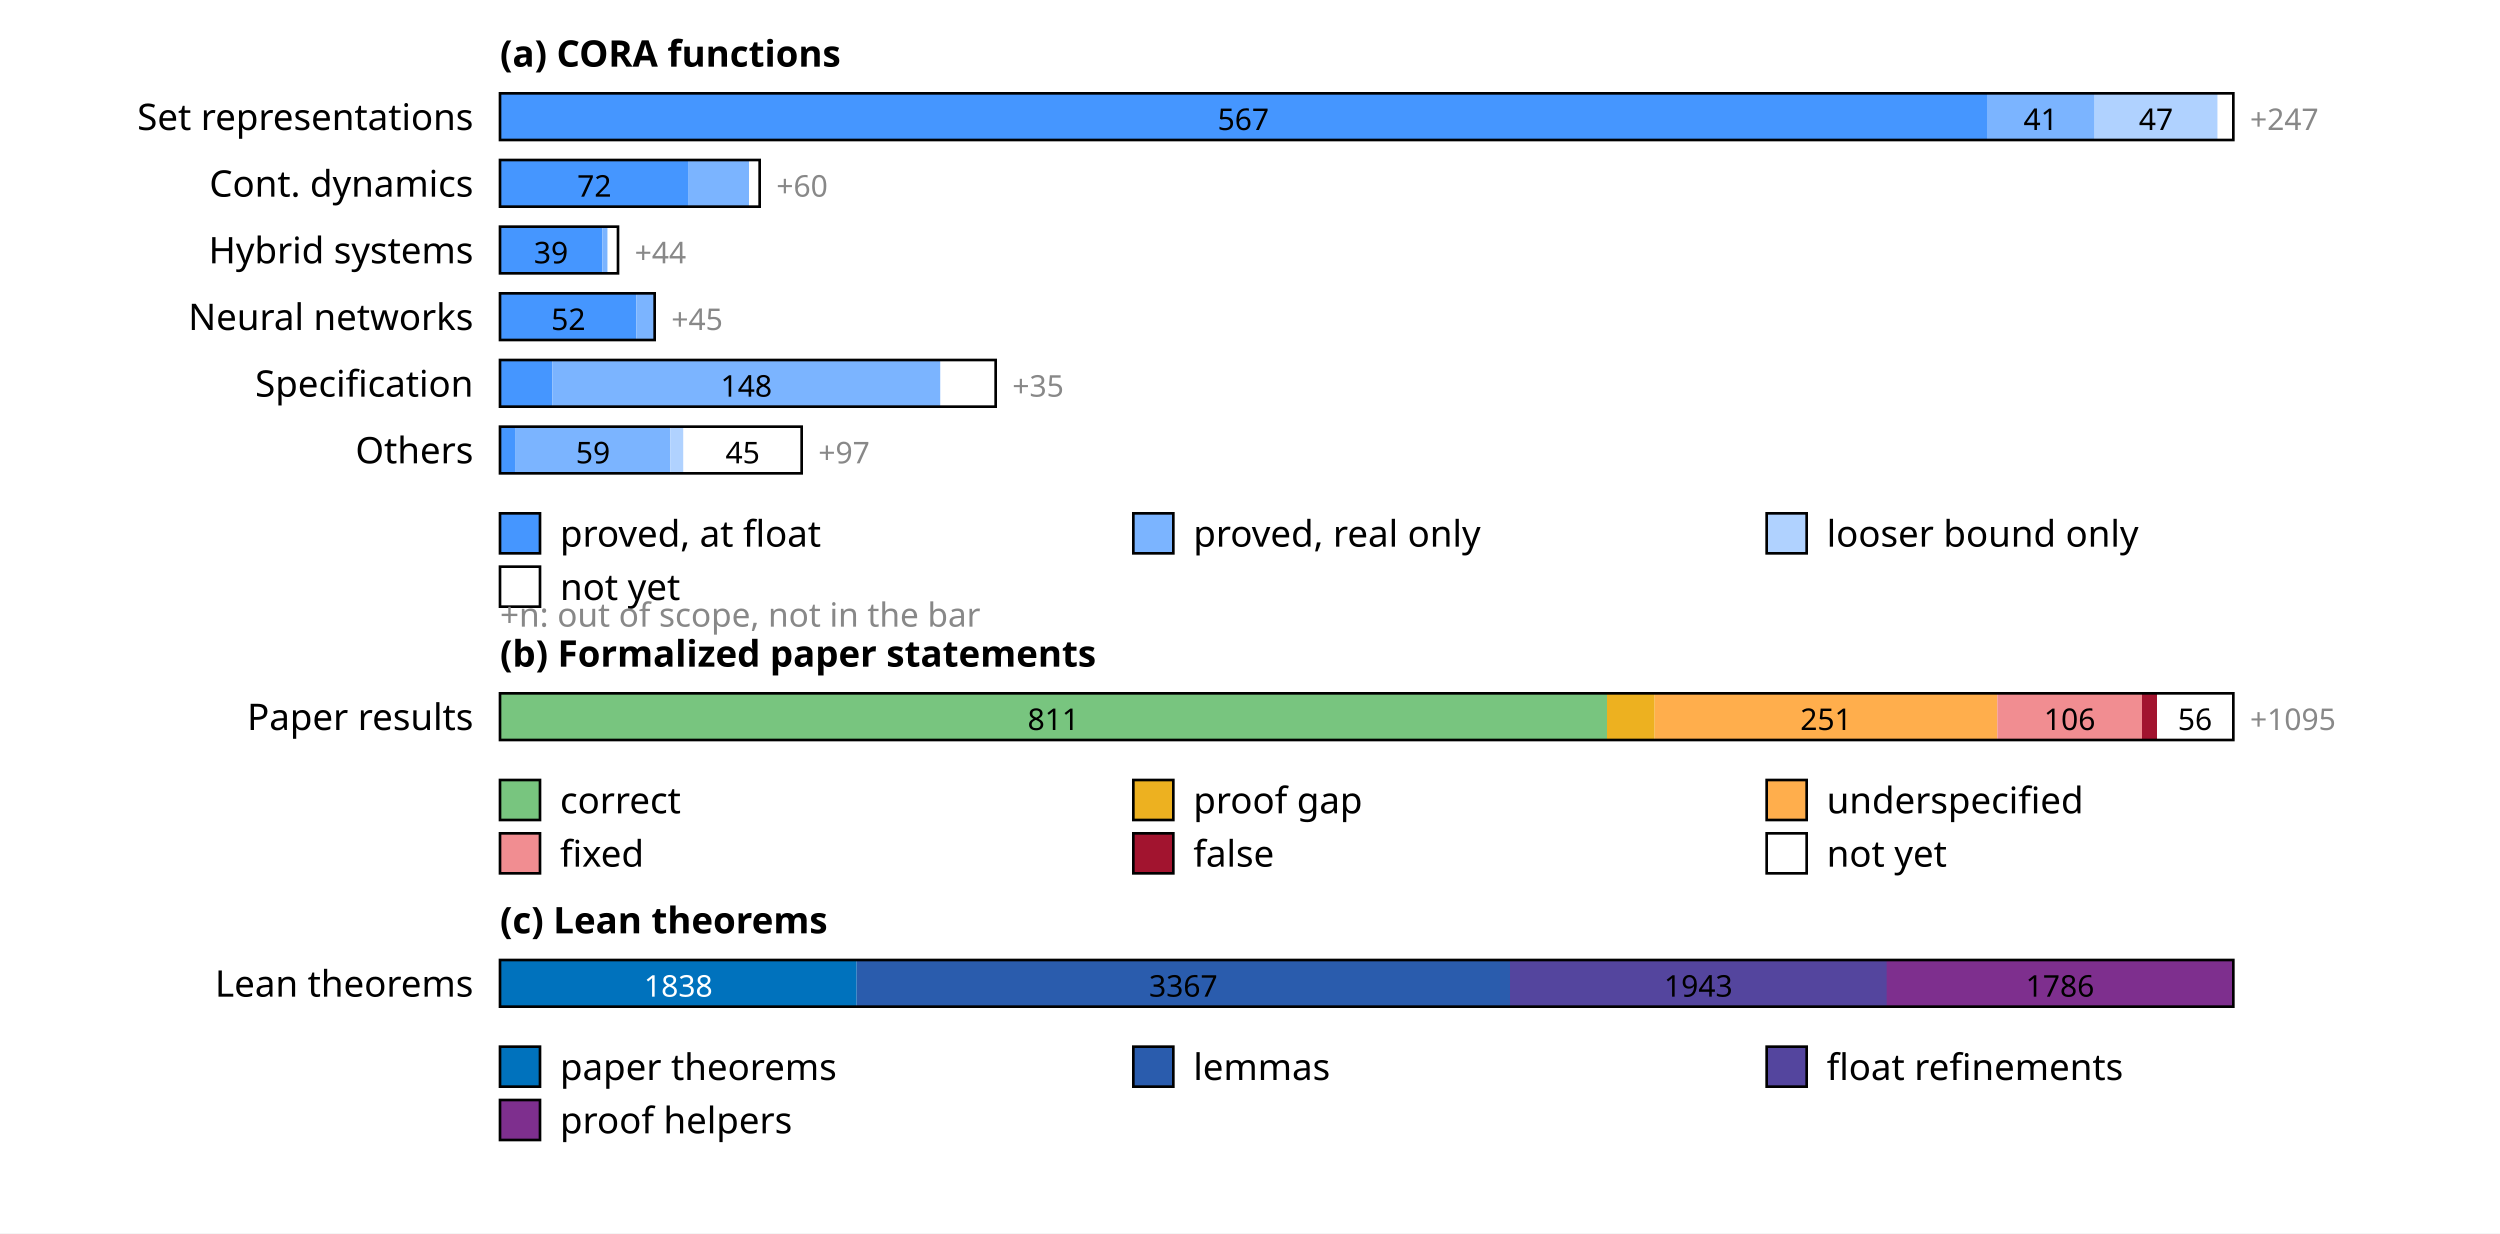
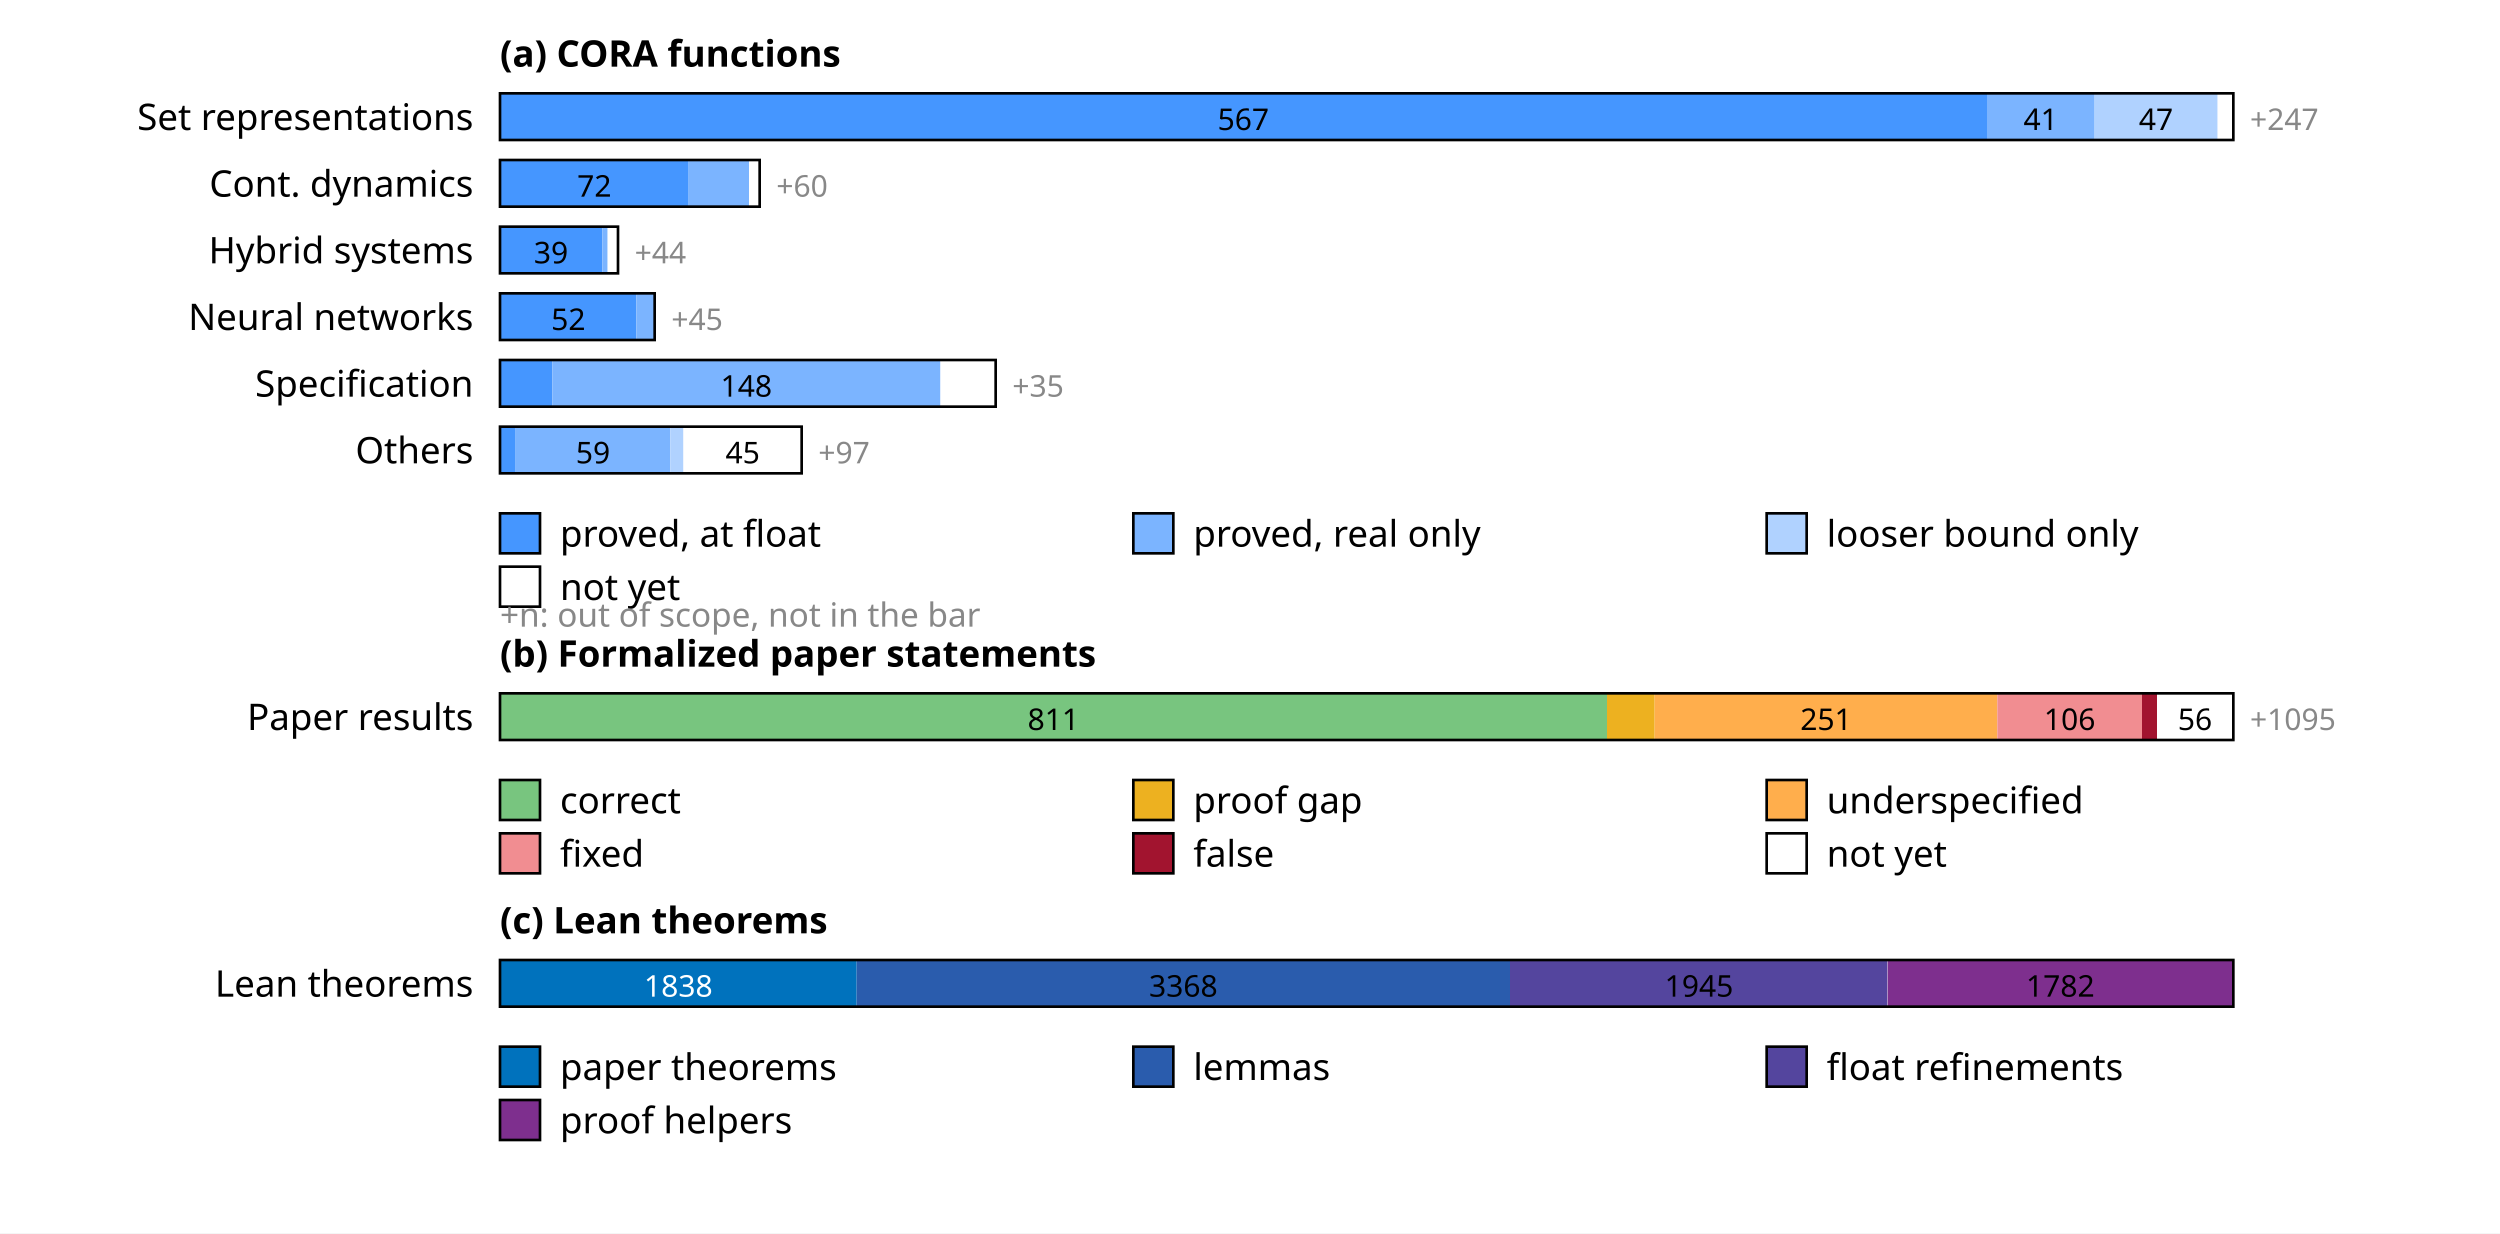
<svg xmlns="http://www.w3.org/2000/svg" width="750" height="370" font-family="sans-serif" font-size="11">
  <rect width="100%" height="100%" fill="white" />
  <text x="150" y="20" font-weight="bold">(a) CORA functions</text>
  <text x="142" y="39" text-anchor="end">Set representations</text>
  <rect x="150.0" y="28" width="446.1" height="14" fill="rgb(69,150,255)" />
  <text x="373.0" y="39" text-anchor="middle" font-size="9" fill="#000">567</text>
  <rect x="596.1" y="28" width="32.3" height="14" fill="rgb(123,180,255)" />
  <text x="612.2" y="39" text-anchor="middle" font-size="9" fill="#000">41</text>
  <rect x="628.3" y="28" width="37.0" height="14" fill="rgb(176,210,255)" />
  <text x="646.8" y="39" text-anchor="middle" font-size="9" fill="#000">47</text>
  <rect x="665.3" y="28" width="4.7" height="14" fill="rgb(255,255,255)" />
  <rect x="150" y="28" width="520.0" height="14" fill="none" stroke="#000" stroke-width="0.8" />
  <text x="675.0" y="39" font-size="9" fill="#888">+247</text>
  <text x="142" y="59" text-anchor="end">Cont. dynamics</text>
  <rect x="150.0" y="48" width="56.6" height="14" fill="rgb(69,150,255)" />
  <text x="178.3" y="59" text-anchor="middle" font-size="9" fill="#000">72</text>
  <rect x="206.6" y="48" width="18.1" height="14" fill="rgb(123,180,255)" />
  <rect x="224.7" y="48" width="3.1" height="14" fill="rgb(255,255,255)" />
  <rect x="150" y="48" width="77.9" height="14" fill="none" stroke="#000" stroke-width="0.8" />
  <text x="232.9" y="59" font-size="9" fill="#888">+60</text>
  <text x="142" y="79" text-anchor="end">Hybrid systems</text>
  <rect x="150.0" y="68" width="30.7" height="14" fill="rgb(69,150,255)" />
  <text x="165.3" y="79" text-anchor="middle" font-size="9" fill="#000">39</text>
  <rect x="180.7" y="68" width="1.6" height="14" fill="rgb(123,180,255)" />
  <rect x="182.3" y="68" width="3.1" height="14" fill="rgb(255,255,255)" />
  <rect x="150" y="68" width="35.4" height="14" fill="none" stroke="#000" stroke-width="0.8" />
  <text x="190.4" y="79" font-size="9" fill="#888">+44</text>
  <text x="142" y="99" text-anchor="end">Neural networks</text>
  <rect x="150.0" y="88" width="40.9" height="14" fill="rgb(69,150,255)" />
  <text x="170.5" y="99" text-anchor="middle" font-size="9" fill="#000">52</text>
  <rect x="190.9" y="88" width="5.5" height="14" fill="rgb(123,180,255)" />
  <rect x="150" y="88" width="46.4" height="14" fill="none" stroke="#000" stroke-width="0.8" />
  <text x="201.4" y="99" font-size="9" fill="#888">+45</text>
  <text x="142" y="119" text-anchor="end">Specification</text>
  <rect x="150.0" y="108" width="15.7" height="14" fill="rgb(69,150,255)" />
  <rect x="165.7" y="108" width="116.4" height="14" fill="rgb(123,180,255)" />
  <text x="223.9" y="119" text-anchor="middle" font-size="9" fill="#000">148</text>
  <rect x="282.2" y="108" width="16.5" height="14" fill="rgb(255,255,255)" />
  <rect x="150" y="108" width="148.7" height="14" fill="none" stroke="#000" stroke-width="0.8" />
  <text x="303.7" y="119" font-size="9" fill="#888">+35</text>
  <text x="142" y="139" text-anchor="end">Others</text>
  <rect x="150.0" y="128" width="4.7" height="14" fill="rgb(69,150,255)" />
  <rect x="154.7" y="128" width="46.4" height="14" fill="rgb(123,180,255)" />
  <text x="177.9" y="139" text-anchor="middle" font-size="9" fill="#000">59</text>
  <rect x="201.1" y="128" width="3.9" height="14" fill="rgb(176,210,255)" />
  <rect x="205.1" y="128" width="35.4" height="14" fill="rgb(255,255,255)" />
  <text x="222.8" y="139" text-anchor="middle" font-size="9" fill="#000">45</text>
  <rect x="150" y="128" width="90.5" height="14" fill="none" stroke="#000" stroke-width="0.8" />
  <text x="245.5" y="139" font-size="9" fill="#888">+97</text>
  <rect x="150" y="154" width="12" height="12" fill="rgb(69,150,255)" stroke="#000" stroke-width="0.8" />
  <text x="168" y="164">proved, at float</text>
  <rect x="340" y="154" width="12" height="12" fill="rgb(123,180,255)" stroke="#000" stroke-width="0.8" />
  <text x="358" y="164">proved, real only</text>
  <rect x="530" y="154" width="12" height="12" fill="rgb(176,210,255)" stroke="#000" stroke-width="0.8" />
  <text x="548" y="164">looser bound only</text>
  <rect x="150" y="170" width="12" height="12" fill="rgb(255,255,255)" stroke="#000" stroke-width="0.8" />
  <text x="168" y="180">not yet</text>
  <text x="150" y="188" font-size="10" fill="#888">+n: out of scope, not in the bar</text>
  <text x="150" y="200" font-weight="bold">(b) Formalized paper statements</text>
  <text x="142" y="219" text-anchor="end">Paper results</text>
  <rect x="150.0" y="208" width="332.1" height="14" fill="rgb(120,197,127)" />
  <text x="316.0" y="219" text-anchor="middle" font-size="9" fill="#000">811</text>
  <rect x="482.1" y="208" width="14.3" height="14" fill="rgb(237,177,32)" />
  <rect x="496.4" y="208" width="102.8" height="14" fill="rgb(255,174,76)" />
  <text x="547.8" y="219" text-anchor="middle" font-size="9" fill="#000">251</text>
  <rect x="599.2" y="208" width="43.4" height="14" fill="rgb(241,141,145)" />
  <text x="620.9" y="219" text-anchor="middle" font-size="9" fill="#000">106</text>
  <rect x="642.6" y="208" width="4.5" height="14" fill="rgb(162,20,47)" />
  <rect x="647.1" y="208" width="22.9" height="14" fill="rgb(255,255,255)" />
  <text x="658.5" y="219" text-anchor="middle" font-size="9" fill="#000">56</text>
  <rect x="150" y="208" width="520.0" height="14" fill="none" stroke="#000" stroke-width="0.8" />
  <text x="675.0" y="219" font-size="9" fill="#888">+1095</text>
  <rect x="150" y="234" width="12" height="12" fill="rgb(120,197,127)" stroke="#000" stroke-width="0.8" />
  <text x="168" y="244">correct</text>
  <rect x="340" y="234" width="12" height="12" fill="rgb(237,177,32)" stroke="#000" stroke-width="0.8" />
  <text x="358" y="244">proof gap</text>
  <rect x="530" y="234" width="12" height="12" fill="rgb(255,174,76)" stroke="#000" stroke-width="0.8" />
  <text x="548" y="244">underspecified</text>
  <rect x="150" y="250" width="12" height="12" fill="rgb(241,141,145)" stroke="#000" stroke-width="0.8" />
  <text x="168" y="260">fixed</text>
  <rect x="340" y="250" width="12" height="12" fill="rgb(162,20,47)" stroke="#000" stroke-width="0.8" />
  <text x="358" y="260">false</text>
  <rect x="530" y="250" width="12" height="12" fill="rgb(255,255,255)" stroke="#000" stroke-width="0.8" />
  <text x="548" y="260">not yet</text>
  <text x="150" y="280" font-weight="bold">(c) Lean theorems</text>
  <text x="142" y="299" text-anchor="end">Lean theorems</text>
  <rect x="150.0" y="288" width="107.0" height="14" fill="rgb(0,114,189)" />
  <text x="203.5" y="299" text-anchor="middle" font-size="9" fill="#fff">1838</text>
-   <rect x="257.0" y="288" width="196.0" height="14" fill="rgb(42,92,173)" />
-   <text x="355.0" y="299" text-anchor="middle" font-size="9" fill="#000">3367</text>
-   <rect x="453.0" y="288" width="113.1" height="14" fill="rgb(84,69,158)" />
-   <text x="509.5" y="299" text-anchor="middle" font-size="9" fill="#000">1943</text>
-   <rect x="566.0" y="288" width="104.0" height="14" fill="rgb(126,47,142)" />
-   <text x="618.0" y="299" text-anchor="middle" font-size="9" fill="#000">1786</text>
+   <rect x="257.0" y="288" width="196.1" height="14" fill="rgb(42,92,173)" />
+   <text x="355.0" y="299" text-anchor="middle" font-size="9" fill="#000">3368</text>
+   <rect x="453.0" y="288" width="113.2" height="14" fill="rgb(84,69,158)" />
+   <text x="509.7" y="299" text-anchor="middle" font-size="9" fill="#000">1945</text>
+   <rect x="566.3" y="288" width="103.7" height="14" fill="rgb(126,47,142)" />
+   <text x="618.1" y="299" text-anchor="middle" font-size="9" fill="#000">1782</text>
  <rect x="150" y="288" width="520.0" height="14" fill="none" stroke="#000" stroke-width="0.8" />
  <rect x="150" y="314" width="12" height="12" fill="rgb(0,114,189)" stroke="#000" stroke-width="0.8" />
  <text x="168" y="324">paper theorems</text>
  <rect x="340" y="314" width="12" height="12" fill="rgb(42,92,173)" stroke="#000" stroke-width="0.8" />
  <text x="358" y="324">lemmas</text>
  <rect x="530" y="314" width="12" height="12" fill="rgb(84,69,158)" stroke="#000" stroke-width="0.8" />
  <text x="548" y="324">float refinements</text>
  <rect x="150" y="330" width="12" height="12" fill="rgb(126,47,142)" stroke="#000" stroke-width="0.8" />
  <text x="168" y="340">proof helpers</text>
</svg>
